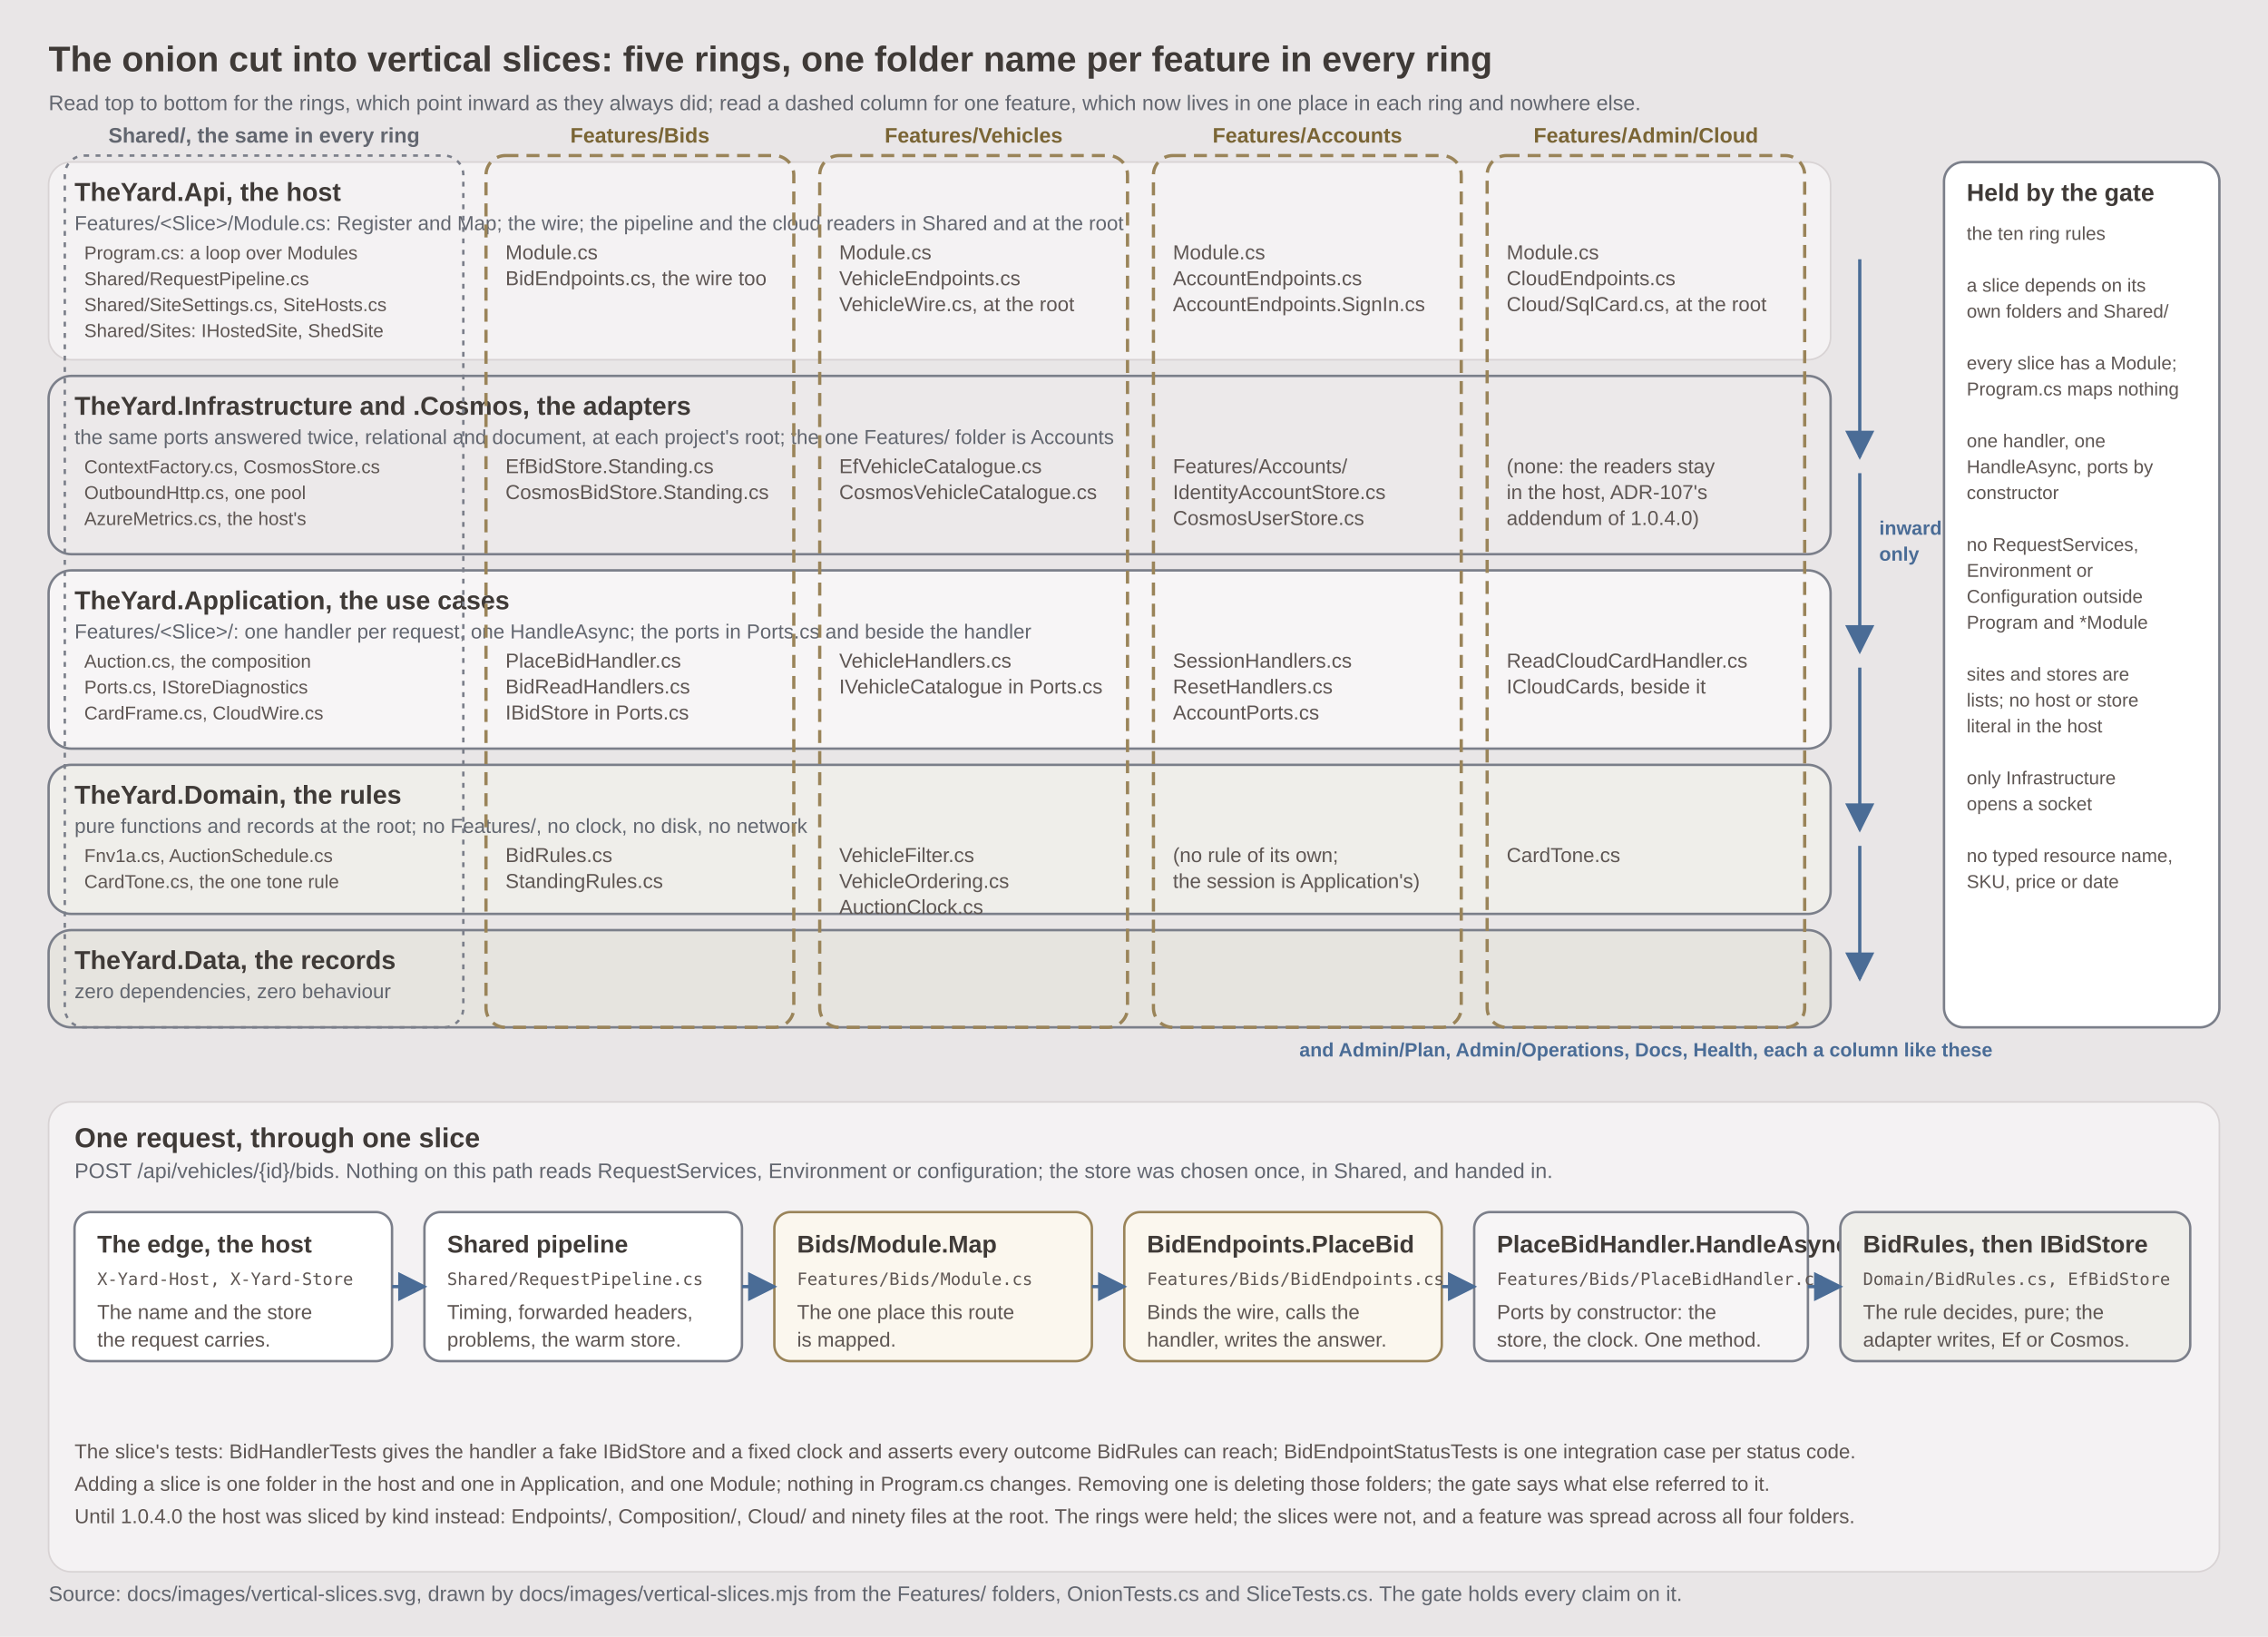
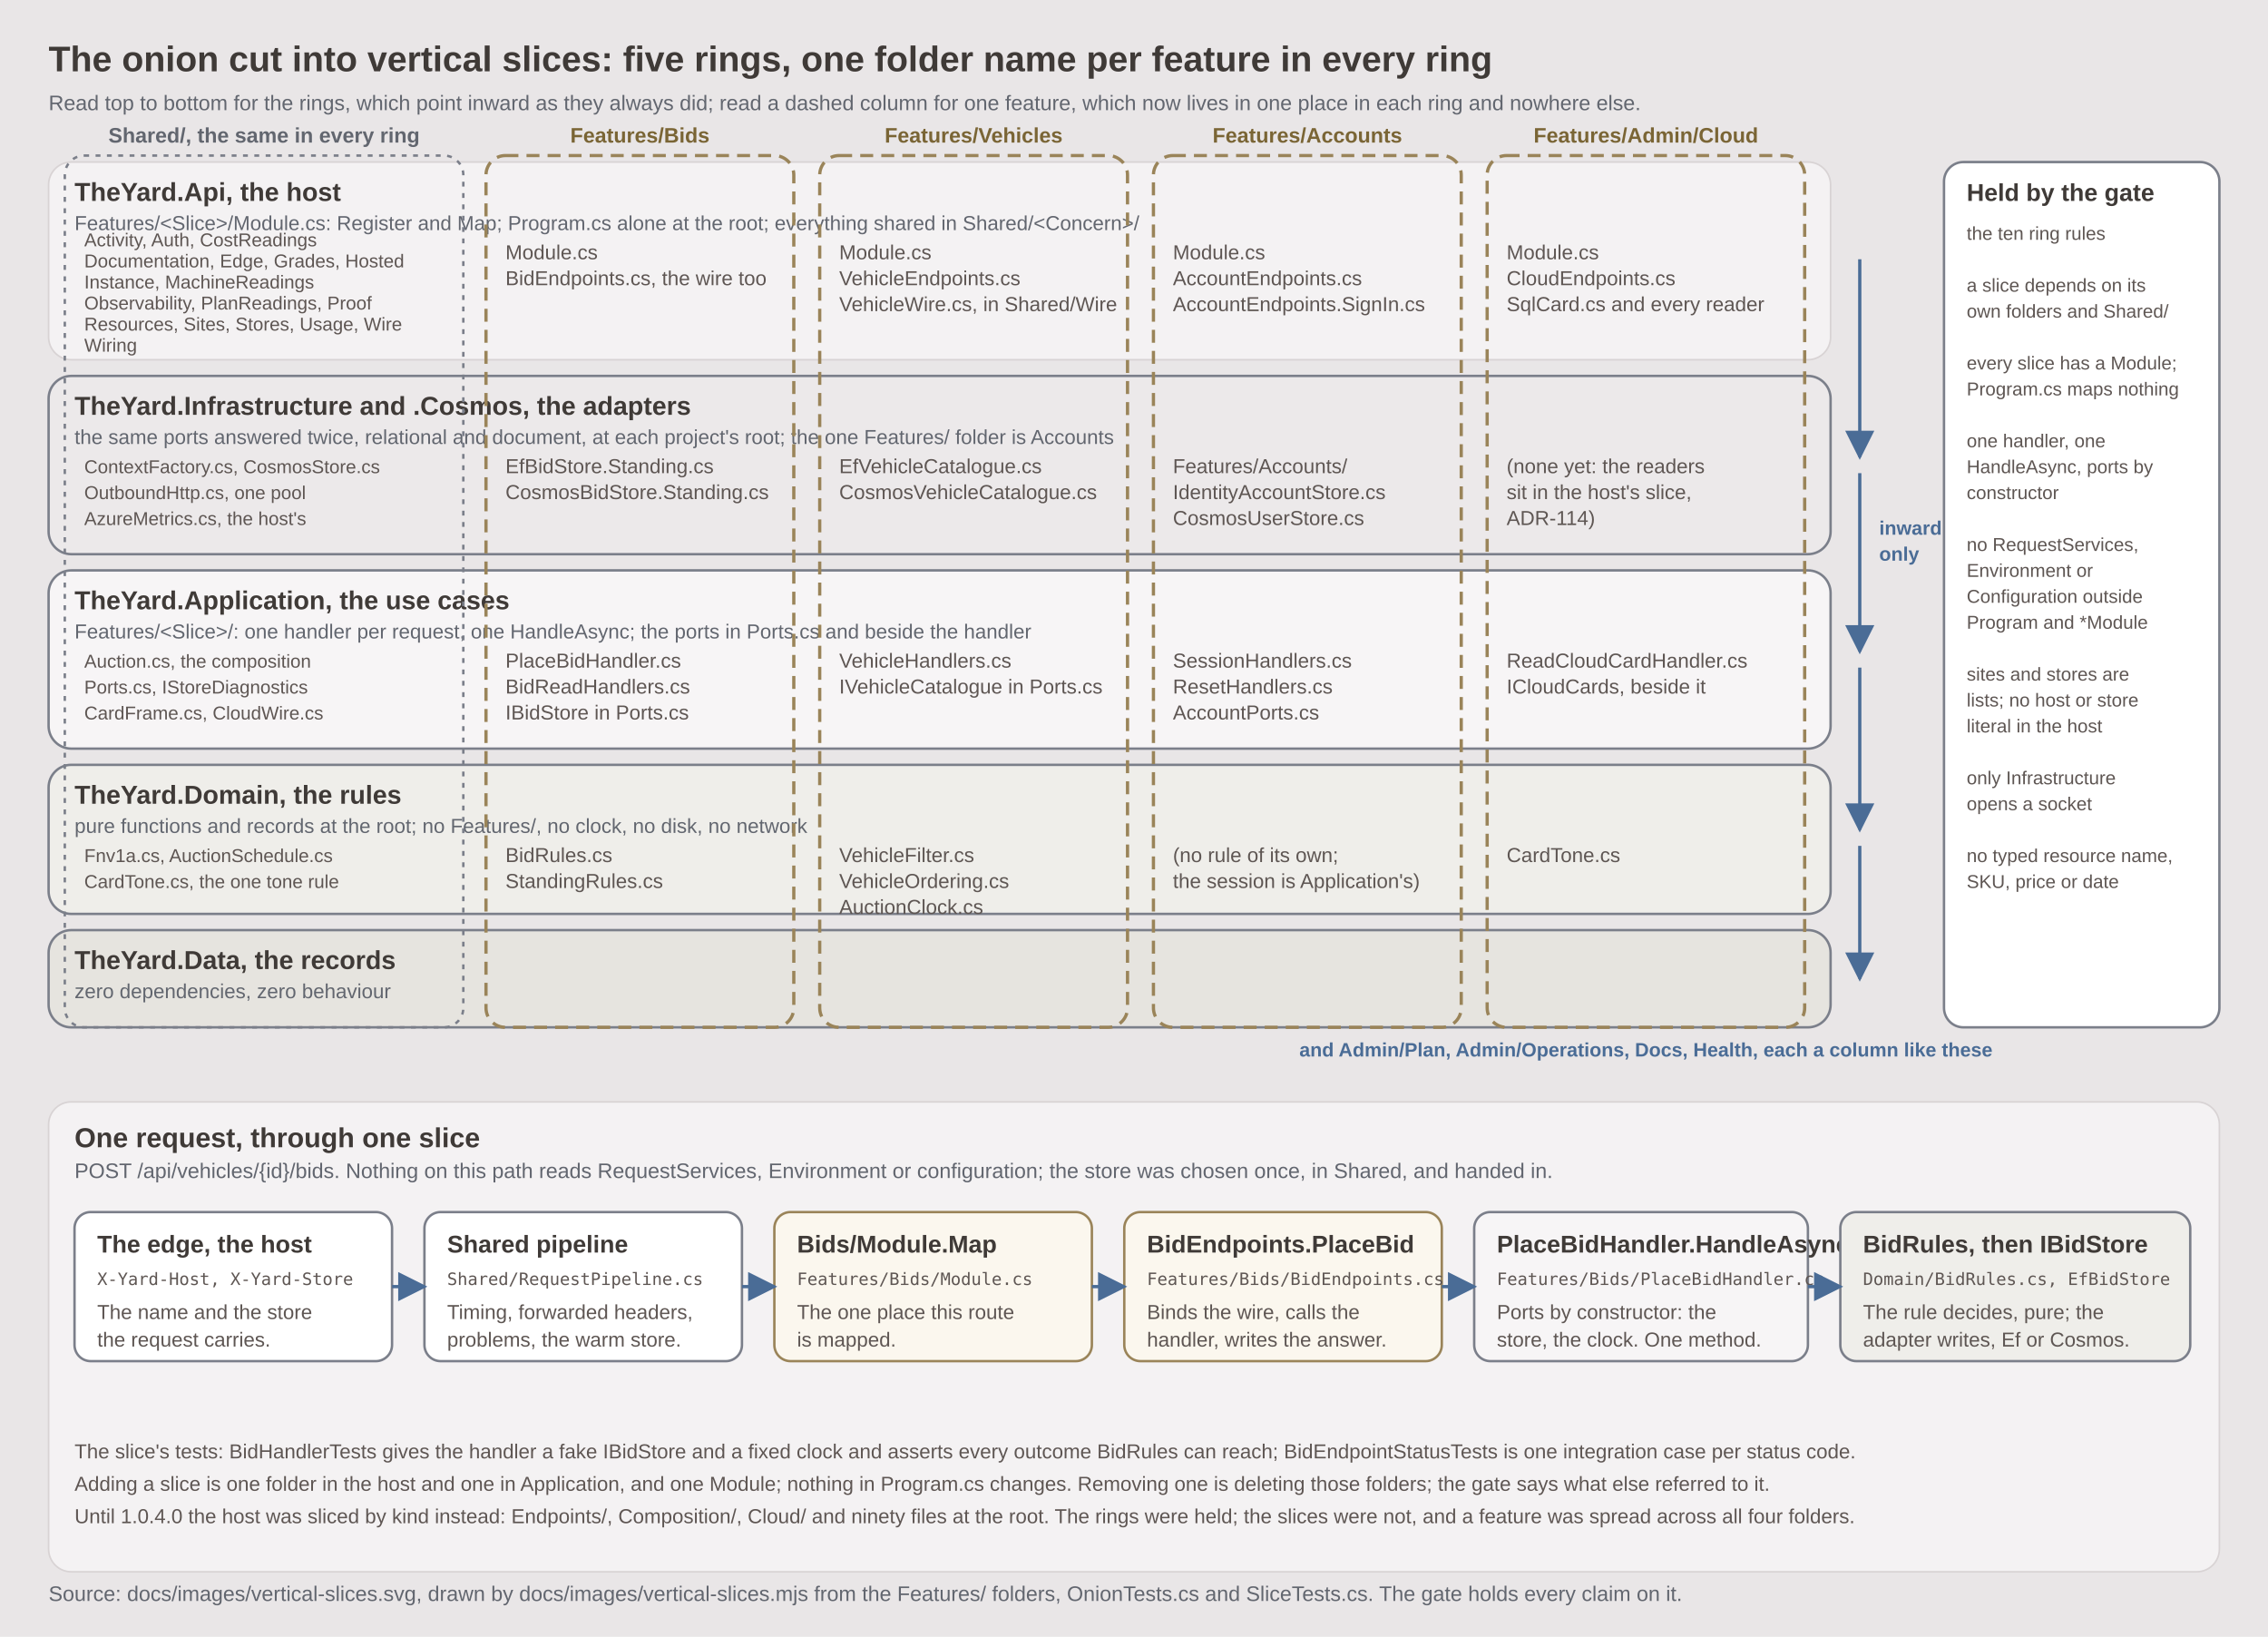
<svg xmlns="http://www.w3.org/2000/svg" width="1400" height="1010" viewBox="0 0 1400 1010" font-family="'IBM Plex Sans', 'Segoe UI', system-ui, Arial, sans-serif" font-size="14">
  <defs>
    <marker id="arrow" viewBox="0 0 10 10" refX="9" refY="5" markerWidth="9" markerHeight="9" orient="auto-start-reverse">
      <path d="M0 0 L10 5 L0 10 z" fill="#4a6c96" />
    </marker>
    <style>
      .ring0 { fill: #f4f2f3; stroke: #d8d3d4; stroke-width: 1; rx: 14; }
      .ring1 { fill: #ece9ea; stroke: #7b7f8a; stroke-width: 1.5; rx: 14; }
      .ring2 { fill: #f7f5f6; stroke: #7b7f8a; stroke-width: 1.5; rx: 14; }
      .ring3 { fill: #efeeea; stroke: #7b7f8a; stroke-width: 1.5; rx: 14; }
      .ring4 { fill: #e6e4df; stroke: #7b7f8a; stroke-width: 1.5; rx: 14; }
      .slice { fill: none; stroke: #9a8459; stroke-width: 2; stroke-dasharray: 8 5; rx: 12; }
      .shared { fill: none; stroke: #7b7f8a; stroke-width: 1.5; stroke-dasharray: 3 4; rx: 12; }
      .shared-title { fill: #62666f; font-size: 13px; font-weight: 700; }
      .rules { fill: #ffffff; stroke: #7b7f8a; stroke-width: 1.5; rx: 12; }
      .lane { fill: #f4f2f3; stroke: #d8d3d4; stroke-width: 1; rx: 14; }
      .box { fill: #ffffff; stroke: #7b7f8a; stroke-width: 1.5; rx: 10; }
      .slicebox { fill: #fbf7ee; stroke: #9a8459; }
      .app { fill: #f7f5f6; stroke: #7b7f8a; }
      .domain { fill: #efeeea; stroke: #7b7f8a; }
      .band-title { fill: #3f3a37; font-size: 16px; font-weight: 700; }
      .band-sub { fill: #62666f; font-size: 12.5px; }
      .slice-title { fill: #7a6535; font-size: 13px; font-weight: 700; }
      .lane-title { fill: #3f3a37; font-size: 17px; font-weight: 700; }
      .lane-sub { fill: #62666f; font-size: 13px; }
      .title { fill: #3f3a37; font-size: 15px; font-weight: 600; }
      .body { fill: #5e5653; font-size: 12.5px; }
      .small { fill: #5e5653; font-size: 11.5px; }
      .mono { fill: #5e5653; font-family: ui-monospace, 'Cascadia Mono', Consolas, monospace; font-size: 10.5px; }
      .label { fill: #4a6c96; font-size: 12px; font-weight: 600; }
      .flow { stroke: #4a6c96; stroke-width: 2; fill: none; marker-end: url(#arrow); }
      .heading { fill: #3f3a37; font-size: 22px; font-weight: 700; }
      .caption { fill: #62666f; font-size: 13px; }
    </style>
  </defs>
  <rect width="1400" height="1010" fill="#e9e6e7" />
  <text x="30" y="44" class="heading">The onion cut into vertical slices: five rings, one folder name per feature in every ring</text>
  <text x="30" y="68" class="caption">Read top to bottom for the rings, which point inward as they always did; read a dashed column for one feature, which now lives in one place in each ring and nowhere else.</text>
  <rect x="30" y="100" width="1100" height="122" class="ring0" />
  <text x="46" y="124" class="band-title">TheYard.Api, the host</text>
-   <text x="46" y="142" class="band-sub">Features/&lt;Slice&gt;/Module.cs: Register and Map; the wire; the pipeline and the cloud readers in Shared and at the root</text>
+   <text x="46" y="142" class="band-sub">Features/&lt;Slice&gt;/Module.cs: Register and Map; Program.cs alone at the root; everything shared in Shared/&lt;Concern&gt;/</text>
  <rect x="30" y="232" width="1100" height="110" class="ring1" />
  <text x="46" y="256" class="band-title">TheYard.Infrastructure and .Cosmos, the adapters</text>
  <text x="46" y="274" class="band-sub">the same ports answered twice, relational and document, at each project's root; the one Features/ folder is Accounts</text>
  <rect x="30" y="352" width="1100" height="110" class="ring2" />
  <text x="46" y="376" class="band-title">TheYard.Application, the use cases</text>
  <text x="46" y="394" class="band-sub">Features/&lt;Slice&gt;/: one handler per request, one HandleAsync; the ports in Ports.cs and beside the handler</text>
  <rect x="30" y="472" width="1100" height="92" class="ring3" />
  <text x="46" y="496" class="band-title">TheYard.Domain, the rules</text>
  <text x="46" y="514" class="band-sub">pure functions and records at the root; no Features/, no clock, no disk, no network</text>
  <rect x="30" y="574" width="1100" height="60" class="ring4" />
  <text x="46" y="598" class="band-title">TheYard.Data, the records</text>
  <text x="46" y="616" class="band-sub">zero dependencies, zero behaviour</text>
  <rect x="40" y="96" width="246" height="538" class="shared" />
  <text x="163" y="88" class="shared-title" text-anchor="middle">Shared/, the same in every ring</text>
-   <text x="52" y="160" class="small">Program.cs: a loop over Modules</text>
-   <text x="52" y="176" class="small">Shared/RequestPipeline.cs</text>
-   <text x="52" y="192" class="small">Shared/SiteSettings.cs, SiteHosts.cs</text>
-   <text x="52" y="208" class="small">Shared/Sites: IHostedSite, ShedSite</text>
+   <text x="52" y="152" class="small">Activity, Auth, CostReadings</text>
+   <text x="52" y="165" class="small">Documentation, Edge, Grades, Hosted</text>
+   <text x="52" y="178" class="small">Instance, MachineReadings</text>
+   <text x="52" y="191" class="small">Observability, PlanReadings, Proof</text>
+   <text x="52" y="204" class="small">Resources, Sites, Stores, Usage, Wire</text>
+   <text x="52" y="217" class="small">Wiring</text>
  <text x="52" y="292" class="small">ContextFactory.cs, CosmosStore.cs</text>
  <text x="52" y="308" class="small">OutboundHttp.cs, one pool</text>
  <text x="52" y="324" class="small">AzureMetrics.cs, the host's</text>
  <text x="52" y="412" class="small">Auction.cs, the composition</text>
  <text x="52" y="428" class="small">Ports.cs, IStoreDiagnostics</text>
  <text x="52" y="444" class="small">CardFrame.cs, CloudWire.cs</text>
  <text x="52" y="532" class="small">Fnv1a.cs, AuctionSchedule.cs</text>
  <text x="52" y="548" class="small">CardTone.cs, the one tone rule</text>
  <rect x="300" y="96" width="190" height="538" class="slice" />
  <text x="395" y="88" class="slice-title" text-anchor="middle">Features/Bids</text>
  <text x="312" y="160" class="body">Module.cs</text>
  <text x="312" y="176" class="body">BidEndpoints.cs, the wire too</text>
  <text x="312" y="292" class="body">EfBidStore.Standing.cs</text>
  <text x="312" y="308" class="body">CosmosBidStore.Standing.cs</text>
  <text x="312" y="412" class="body">PlaceBidHandler.cs</text>
  <text x="312" y="428" class="body">BidReadHandlers.cs</text>
  <text x="312" y="444" class="body">IBidStore in Ports.cs</text>
  <text x="312" y="532" class="body">BidRules.cs</text>
  <text x="312" y="548" class="body">StandingRules.cs</text>
  <rect x="506" y="96" width="190" height="538" class="slice" />
  <text x="601" y="88" class="slice-title" text-anchor="middle">Features/Vehicles</text>
  <text x="518" y="160" class="body">Module.cs</text>
  <text x="518" y="176" class="body">VehicleEndpoints.cs</text>
-   <text x="518" y="192" class="body">VehicleWire.cs, at the root</text>
+   <text x="518" y="192" class="body">VehicleWire.cs, in Shared/Wire</text>
  <text x="518" y="292" class="body">EfVehicleCatalogue.cs</text>
  <text x="518" y="308" class="body">CosmosVehicleCatalogue.cs</text>
  <text x="518" y="412" class="body">VehicleHandlers.cs</text>
  <text x="518" y="428" class="body">IVehicleCatalogue in Ports.cs</text>
  <text x="518" y="532" class="body">VehicleFilter.cs</text>
  <text x="518" y="548" class="body">VehicleOrdering.cs</text>
  <text x="518" y="564" class="body">AuctionClock.cs</text>
  <rect x="712" y="96" width="190" height="538" class="slice" />
  <text x="807" y="88" class="slice-title" text-anchor="middle">Features/Accounts</text>
  <text x="724" y="160" class="body">Module.cs</text>
  <text x="724" y="176" class="body">AccountEndpoints.cs</text>
  <text x="724" y="192" class="body">AccountEndpoints.SignIn.cs</text>
  <text x="724" y="292" class="body">Features/Accounts/</text>
  <text x="724" y="308" class="body">IdentityAccountStore.cs</text>
  <text x="724" y="324" class="body">CosmosUserStore.cs</text>
  <text x="724" y="412" class="body">SessionHandlers.cs</text>
  <text x="724" y="428" class="body">ResetHandlers.cs</text>
  <text x="724" y="444" class="body">AccountPorts.cs</text>
  <text x="724" y="532" class="body">(no rule of its own;</text>
  <text x="724" y="548" class="body">the session is Application's)</text>
  <rect x="918" y="96" width="196" height="538" class="slice" />
  <text x="1016" y="88" class="slice-title" text-anchor="middle">Features/Admin/Cloud</text>
  <text x="930" y="160" class="body">Module.cs</text>
  <text x="930" y="176" class="body">CloudEndpoints.cs</text>
-   <text x="930" y="192" class="body">Cloud/SqlCard.cs, at the root</text>
-   <text x="930" y="292" class="body">(none: the readers stay</text>
-   <text x="930" y="308" class="body">in the host, ADR-107's</text>
-   <text x="930" y="324" class="body">addendum of 1.0.4.0)</text>
+   <text x="930" y="192" class="body">SqlCard.cs and every reader</text>
+   <text x="930" y="292" class="body">(none yet: the readers</text>
+   <text x="930" y="308" class="body">sit in the host's slice,</text>
+   <text x="930" y="324" class="body">ADR-114)</text>
  <text x="930" y="412" class="body">ReadCloudCardHandler.cs</text>
  <text x="930" y="428" class="body">ICloudCards, beside it</text>
  <text x="930" y="532" class="body">CardTone.cs</text>
  <text x="1016" y="652" class="label" text-anchor="middle">and Admin/Plan, Admin/Operations, Docs, Health, each a column like these</text>
  <path d="M1148 160 V282" class="flow" />
  <path d="M1148 292 V402" class="flow" />
  <path d="M1148 412 V512" class="flow" />
  <path d="M1148 522 V604" class="flow" />
  <text x="1160" y="330" class="label">inward</text>
  <text x="1160" y="346" class="label">only</text>
  <rect x="1200" y="100" width="170" height="534" class="rules" />
  <text x="1214" y="124" class="title">Held by the gate</text>
  <text x="1214" y="148" class="small">the ten ring rules</text>
  <text x="1214" y="164" class="small" />
  <text x="1214" y="180" class="small">a slice depends on its</text>
  <text x="1214" y="196" class="small">own folders and Shared/</text>
  <text x="1214" y="212" class="small" />
  <text x="1214" y="228" class="small">every slice has a Module;</text>
  <text x="1214" y="244" class="small">Program.cs maps nothing</text>
  <text x="1214" y="260" class="small" />
  <text x="1214" y="276" class="small">one handler, one</text>
  <text x="1214" y="292" class="small">HandleAsync, ports by</text>
  <text x="1214" y="308" class="small">constructor</text>
  <text x="1214" y="324" class="small" />
  <text x="1214" y="340" class="small">no RequestServices,</text>
  <text x="1214" y="356" class="small">Environment or</text>
  <text x="1214" y="372" class="small">Configuration outside</text>
  <text x="1214" y="388" class="small">Program and *Module</text>
  <text x="1214" y="404" class="small" />
  <text x="1214" y="420" class="small">sites and stores are</text>
  <text x="1214" y="436" class="small">lists; no host or store</text>
  <text x="1214" y="452" class="small">literal in the host</text>
  <text x="1214" y="468" class="small" />
  <text x="1214" y="484" class="small">only Infrastructure</text>
  <text x="1214" y="500" class="small">opens a socket</text>
  <text x="1214" y="516" class="small" />
  <text x="1214" y="532" class="small">no typed resource name,</text>
  <text x="1214" y="548" class="small">SKU, price or date</text>
  <rect x="30" y="680" width="1340" height="290" class="lane" />
  <text x="46" y="708" class="lane-title">One request, through one slice</text>
  <text x="46" y="727" class="lane-sub">POST /api/vehicles/{id}/bids. Nothing on this path reads RequestServices, Environment or configuration; the store was chosen once, in Shared, and handed in.</text>
  <rect x="46" y="748" width="196" height="92" class="box" />
  <text x="60" y="773" class="title">The edge, the host</text>
  <text x="60" y="793" class="mono">X-Yard-Host, X-Yard-Store</text>
  <text x="60" y="814" class="body">The name and the store</text>
  <text x="60" y="831" class="body">the request carries.</text>
  <rect x="262" y="748" width="196" height="92" class="box" />
  <text x="276" y="773" class="title">Shared pipeline</text>
  <text x="276" y="793" class="mono">Shared/RequestPipeline.cs</text>
  <text x="276" y="814" class="body">Timing, forwarded headers,</text>
  <text x="276" y="831" class="body">problems, the warm store.</text>
  <rect x="478" y="748" width="196" height="92" class="box slicebox" />
  <text x="492" y="773" class="title">Bids/Module.Map</text>
  <text x="492" y="793" class="mono">Features/Bids/Module.cs</text>
  <text x="492" y="814" class="body">The one place this route</text>
  <text x="492" y="831" class="body">is mapped.</text>
  <rect x="694" y="748" width="196" height="92" class="box slicebox" />
  <text x="708" y="773" class="title">BidEndpoints.PlaceBid</text>
  <text x="708" y="793" class="mono">Features/Bids/BidEndpoints.cs</text>
  <text x="708" y="814" class="body">Binds the wire, calls the</text>
  <text x="708" y="831" class="body">handler, writes the answer.</text>
  <rect x="910" y="748" width="206" height="92" class="box app" />
  <text x="924" y="773" class="title">PlaceBidHandler.HandleAsync</text>
  <text x="924" y="793" class="mono">Features/Bids/PlaceBidHandler.cs</text>
  <text x="924" y="814" class="body">Ports by constructor: the</text>
  <text x="924" y="831" class="body">store, the clock. One method.</text>
  <rect x="1136" y="748" width="216" height="92" class="box domain" />
  <text x="1150" y="773" class="title">BidRules, then IBidStore</text>
  <text x="1150" y="793" class="mono">Domain/BidRules.cs, EfBidStore</text>
  <text x="1150" y="814" class="body">The rule decides, pure; the</text>
  <text x="1150" y="831" class="body">adapter writes, Ef or Cosmos.</text>
  <path d="M242 794 L262 794" class="flow" />
  <path d="M458 794 L478 794" class="flow" />
  <path d="M674 794 L694 794" class="flow" />
  <path d="M890 794 L910 794" class="flow" />
  <path d="M1116 794 L1136 794" class="flow" />
  <text x="46" y="900" class="body">The slice's tests: BidHandlerTests gives the handler a fake IBidStore and a fixed clock and asserts every outcome BidRules can reach; BidEndpointStatusTests is one integration case per status code.</text>
  <text x="46" y="920" class="body">Adding a slice is one folder in the host and one in Application, and one Module; nothing in Program.cs changes. Removing one is deleting those folders; the gate says what else referred to it.</text>
  <text x="46" y="940" class="body">Until 1.0.4.0 the host was sliced by kind instead: Endpoints/, Composition/, Cloud/ and ninety files at the root. The rings were held; the slices were not, and a feature was spread across all four folders.</text>
  <text x="30" y="988" class="caption">Source: docs/images/vertical-slices.svg, drawn by docs/images/vertical-slices.mjs from the Features/ folders, OnionTests.cs and SliceTests.cs. The gate holds every claim on it.</text>
</svg>
